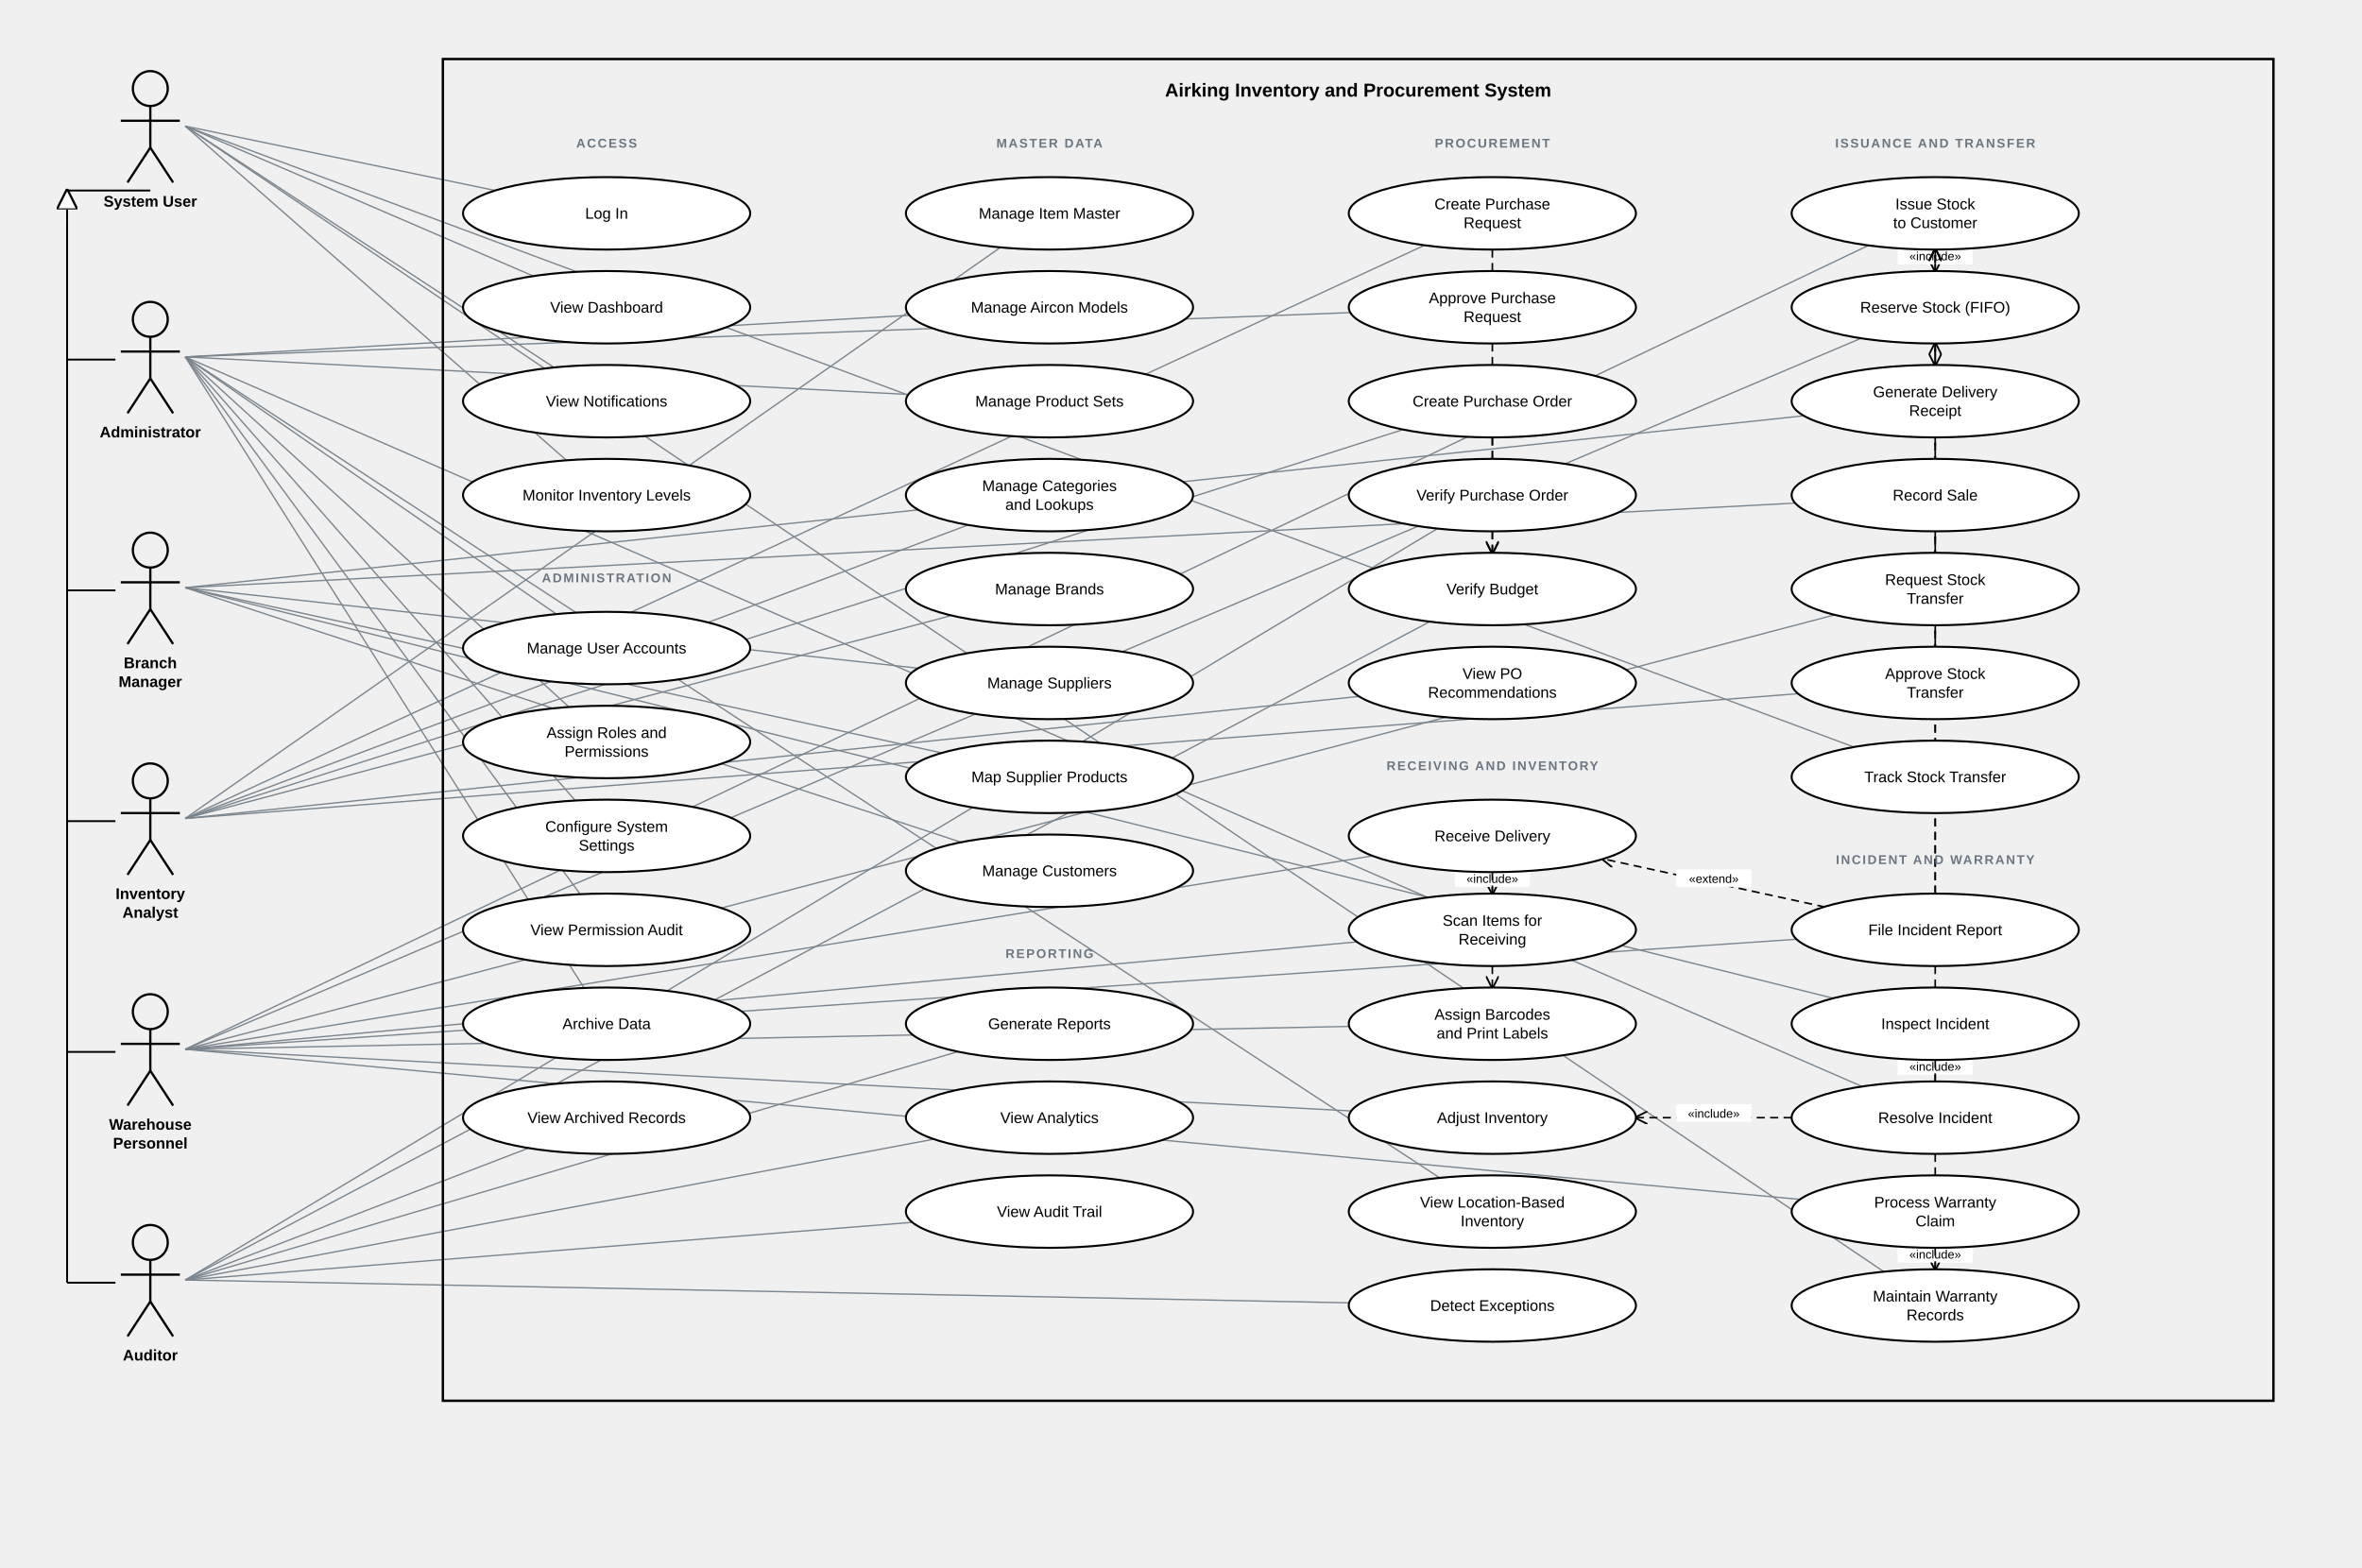
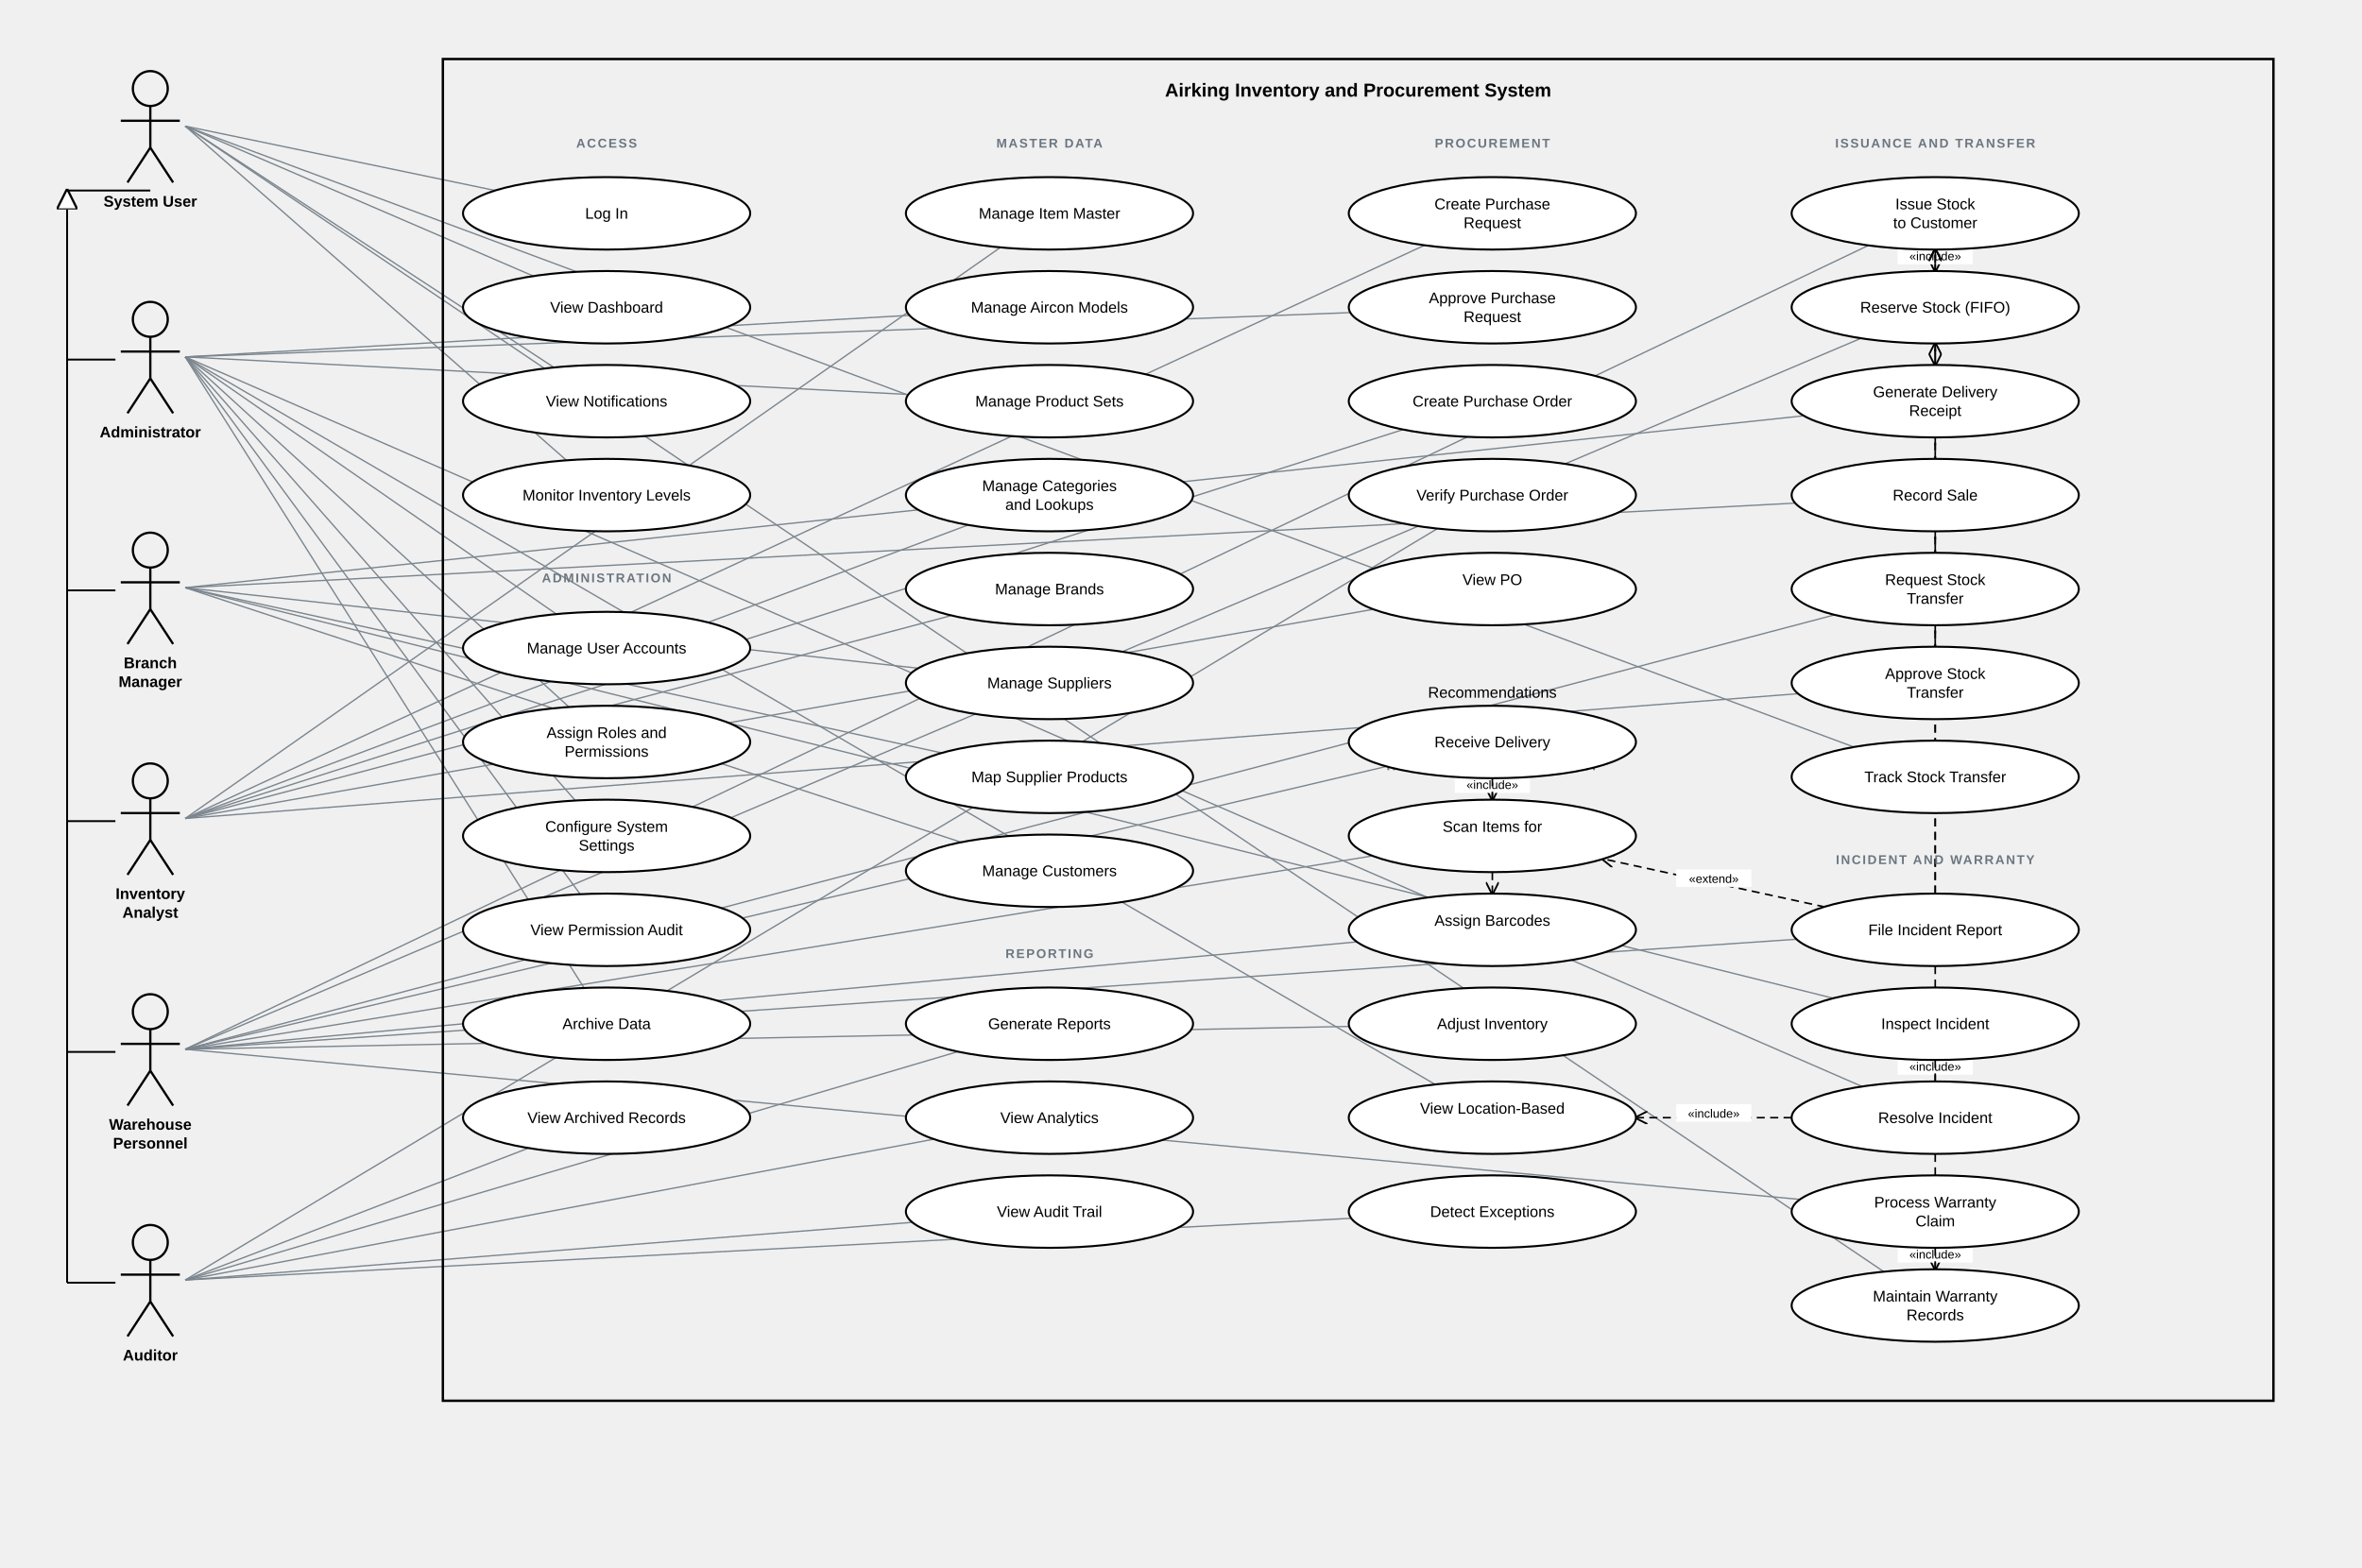
<svg xmlns="http://www.w3.org/2000/svg" width="1760" height="1168" viewBox="0 0 1760 1168" role="img" aria-label="UML use case diagram for the Airking Inventory and Procurement System">
  <style>
    svg { background:#ffffff; }
    .bnd { fill:none; stroke:#000; stroke-width:1.8; }
    .bt  { font-family:Arial,Helvetica,sans-serif; font-size:14px; font-weight:700; fill:#000; }
    .uc  { fill:#ffffff; stroke:#000; stroke-width:1.5; }
    .ut  { font-family:Arial,Helvetica,sans-serif; font-size:11.5px; fill:#000; }
    .ac  { fill:none; stroke:#000; stroke-width:1.7; }
    .an  { font-family:Arial,Helvetica,sans-serif; font-size:11.5px; font-weight:700; fill:#000; }
    .assoc { stroke:#7b858e; stroke-width:1; }
    .dep { stroke:#000; stroke-width:1.2; stroke-dasharray:6 4; fill:none; }
    .dl  { font-family:Arial,Helvetica,sans-serif; font-size:9px; fill:#000; }
    .lblbg { fill:#ffffff; stroke:none; }
    .gen { stroke:#000; stroke-width:1.4; fill:none; }
    .gc  { font-family:Arial,Helvetica,sans-serif; font-size:9.5px; font-weight:700;
           letter-spacing:.12em; fill:#6b7681; }
  </style>
  <defs>
    <marker id="open" viewBox="0 0 10 10" refX="9" refY="5" markerWidth="8" markerHeight="8" orient="auto-start-reverse">
      <path d="M0,0 L10,5 L0,10" fill="none" stroke="#000" stroke-width="1.4" />
    </marker>
    <marker id="tri" viewBox="0 0 12 12" refX="11" refY="6" markerWidth="11" markerHeight="11" orient="auto-start-reverse">
      <path d="M0,0 L12,6 L0,12 z" fill="#fff" stroke="#000" stroke-width="1.3" />
    </marker>
  </defs>
  <line class="assoc" x1="138" y1="94" x2="369" y2="142" />
  <line class="assoc" x1="138" y1="94" x2="398" y2="206" />
  <line class="assoc" x1="138" y1="94" x2="413" y2="274" />
  <line class="assoc" x1="138" y1="94" x2="422" y2="343" />
  <line class="assoc" x1="138" y1="266" x2="415" y2="458" />
  <line class="assoc" x1="138" y1="266" x2="424" y2="527" />
  <line class="assoc" x1="138" y1="266" x2="429" y2="597" />
  <line class="assoc" x1="138" y1="266" x2="432" y2="666" />
  <line class="assoc" x1="138" y1="266" x2="435" y2="736" />
  <line class="assoc" x1="138" y1="954" x2="393" y2="856" />
  <line class="assoc" x1="138" y1="610" x2="746" y2="184" />
  <line class="assoc" x1="138" y1="266" x2="678" y2="235" />
  <line class="assoc" x1="138" y1="266" x2="677" y2="294" />
  <line class="assoc" x1="138" y1="610" x2="722" y2="391" />
  <line class="assoc" x1="138" y1="610" x2="708" y2="459" />
  <line class="assoc" x1="138" y1="438" x2="684" y2="498" />
  <line class="assoc" x1="138" y1="438" x2="701" y2="561" />
  <line class="assoc" x1="138" y1="438" x2="717" y2="628" />
  <line class="assoc" x1="138" y1="954" x2="713" y2="784" />
  <line class="assoc" x1="138" y1="954" x2="696" y2="849" />
  <line class="assoc" x1="138" y1="954" x2="680" y2="911" />
  <line class="assoc" x1="138" y1="610" x2="1061" y2="183" />
  <line class="assoc" x1="138" y1="266" x2="1006" y2="233" />
  <line class="assoc" x1="138" y1="610" x2="1046" y2="320" />
  <line class="assoc" x1="138" y1="954" x2="1071" y2="394" />
-   <line class="assoc" x1="138" y1="954" x2="1066" y2="463" />
-   <line class="assoc" x1="138" y1="610" x2="1013" y2="519" />
+   <line class="assoc" x1="138" y1="610" x2="1024" y2="454" />
+   <line class="assoc" x1="138" y1="782" x2="1034" y2="571" />
  <line class="assoc" x1="138" y1="782" x2="1022" y2="638" />
  <line class="assoc" x1="138" y1="782" x2="1011" y2="702" />
  <line class="assoc" x1="138" y1="782" x2="1005" y2="765" />
-   <line class="assoc" x1="138" y1="782" x2="1007" y2="828" />
-   <line class="assoc" x1="138" y1="266" x2="1073" y2="878" />
-   <line class="assoc" x1="138" y1="954" x2="1005" y2="971" />
+   <line class="assoc" x1="138" y1="266" x2="1069" y2="808" />
+   <line class="assoc" x1="138" y1="954" x2="1007" y2="908" />
  <line class="assoc" x1="138" y1="782" x2="1392" y2="183" />
  <line class="assoc" x1="138" y1="782" x2="1387" y2="252" />
  <line class="assoc" x1="138" y1="438" x2="1343" y2="310" />
  <line class="assoc" x1="138" y1="438" x2="1337" y2="375" />
  <line class="assoc" x1="138" y1="782" x2="1368" y2="458" />
  <line class="assoc" x1="138" y1="610" x2="1340" y2="517" />
  <line class="assoc" x1="138" y1="94" x2="1382" y2="557" />
  <line class="assoc" x1="138" y1="782" x2="1339" y2="700" />
  <line class="assoc" x1="138" y1="438" x2="1366" y2="744" />
  <line class="assoc" x1="138" y1="266" x2="1388" y2="810" />
  <line class="assoc" x1="138" y1="782" x2="1342" y2="894" />
  <line class="assoc" x1="138" y1="94" x2="1404" y2="948" />
-   <line class="dep" x1="1112" y1="186" x2="1112" y2="412" marker-end="url(#open)" />
-   <rect class="lblbg" x="1084" y="289" width="56" height="13" />
-   <text class="dl" x="1112" y="299" text-anchor="middle">«include»</text>
-   <line class="dep" x1="1112" y1="326" x2="1112" y2="412" marker-end="url(#open)" />
-   <rect class="lblbg" x="1084" y="359" width="56" height="13" />
-   <text class="dl" x="1112" y="369" text-anchor="middle">«include»</text>
-   <line class="dep" x1="1112" y1="650" x2="1112" y2="666" marker-end="url(#open)" />
-   <rect class="lblbg" x="1084" y="648" width="56" height="13" />
-   <text class="dl" x="1112" y="658" text-anchor="middle">«include»</text>
-   <line class="dep" x1="1112" y1="650" x2="1112" y2="736" marker-end="url(#open)" />
-   <rect class="lblbg" x="1084" y="683" width="56" height="13" />
-   <text class="dl" x="1112" y="693" text-anchor="middle">«include»</text>
+   <line class="dep" x1="1112" y1="580" x2="1112" y2="596" marker-end="url(#open)" />
+   <rect class="lblbg" x="1084" y="578" width="56" height="13" />
+   <text class="dl" x="1112" y="588" text-anchor="middle">«include»</text>
+   <line class="dep" x1="1112" y1="580" x2="1112" y2="666" marker-end="url(#open)" />
+   <rect class="lblbg" x="1084" y="613" width="56" height="13" />
+   <text class="dl" x="1112" y="623" text-anchor="middle">«include»</text>
  <line class="dep" x1="1442" y1="186" x2="1442" y2="202" marker-end="url(#open)" />
  <rect class="lblbg" x="1414" y="184" width="56" height="13" />
  <text class="dl" x="1442" y="194" text-anchor="middle">«include»</text>
  <line class="dep" x1="1442" y1="186" x2="1442" y2="272" marker-end="url(#open)" />
  <rect class="lblbg" x="1414" y="219" width="56" height="13" />
  <text class="dl" x="1442" y="229" text-anchor="middle">«include»</text>
  <line class="dep" x1="1442" y1="482" x2="1442" y2="256" marker-end="url(#open)" />
  <rect class="lblbg" x="1414" y="359" width="56" height="13" />
  <text class="dl" x="1442" y="369" text-anchor="middle">«include»</text>
  <line class="dep" x1="1442" y1="930" x2="1442" y2="946" marker-end="url(#open)" />
  <rect class="lblbg" x="1414" y="928" width="56" height="13" />
  <text class="dl" x="1442" y="938" text-anchor="middle">«include»</text>
  <line class="dep" x1="1442" y1="806" x2="1442" y2="790" marker-end="url(#open)" />
  <rect class="lblbg" x="1414" y="788" width="56" height="13" />
  <text class="dl" x="1442" y="798" text-anchor="middle">«include»</text>
  <line class="dep" x1="1335" y1="833" x2="1219" y2="833" marker-end="url(#open)" />
  <rect class="lblbg" x="1249" y="823" width="56" height="13" />
  <text class="dl" x="1277" y="833" text-anchor="middle">«include»</text>
  <line class="dep" x1="1442" y1="666" x2="1442" y2="186" marker-end="url(#open)" />
  <rect class="lblbg" x="1414" y="416" width="56" height="13" />
  <text class="dl" x="1442" y="426" text-anchor="middle">«extend»</text>
  <line class="dep" x1="1360" y1="676" x2="1194" y2="640" marker-end="url(#open)" />
  <rect class="lblbg" x="1249" y="648" width="56" height="13" />
  <text class="dl" x="1277" y="658" text-anchor="middle">«extend»</text>
  <line class="dep" x1="1442" y1="946" x2="1442" y2="186" marker-end="url(#open)" />
  <rect class="lblbg" x="1414" y="556" width="56" height="13" />
  <text class="dl" x="1442" y="566" text-anchor="middle">«extend»</text>
  <rect class="bnd" x="330" y="44" width="1364" height="1000" />
  <text class="bt" x="1012" y="72" text-anchor="middle">Airking Inventory and Procurement System</text>
  <text class="gc" x="452" y="110" text-anchor="middle">ACCESS</text>
  <text class="gc" x="452" y="434" text-anchor="middle">ADMINISTRATION</text>
  <text class="gc" x="782" y="110" text-anchor="middle">MASTER DATA</text>
  <text class="gc" x="782" y="714" text-anchor="middle">REPORTING</text>
  <text class="gc" x="1112" y="110" text-anchor="middle">PROCUREMENT</text>
  <text class="gc" x="1112" y="574" text-anchor="middle">RECEIVING AND INVENTORY</text>
  <text class="gc" x="1442" y="110" text-anchor="middle">ISSUANCE AND TRANSFER</text>
  <text class="gc" x="1442" y="644" text-anchor="middle">INCIDENT AND WARRANTY</text>
  <ellipse class="uc" cx="452" cy="159" rx="107" ry="27" />
  <text class="ut" x="452" y="163" text-anchor="middle">Log In</text>
  <ellipse class="uc" cx="452" cy="229" rx="107" ry="27" />
  <text class="ut" x="452" y="233" text-anchor="middle">View Dashboard</text>
  <ellipse class="uc" cx="452" cy="299" rx="107" ry="27" />
  <text class="ut" x="452" y="303" text-anchor="middle">View Notifications</text>
  <ellipse class="uc" cx="452" cy="369" rx="107" ry="27" />
  <text class="ut" x="452" y="373" text-anchor="middle">Monitor Inventory Levels</text>
  <ellipse class="uc" cx="452" cy="483" rx="107" ry="27" />
  <text class="ut" x="452" y="487" text-anchor="middle">Manage User Accounts</text>
  <ellipse class="uc" cx="452" cy="553" rx="107" ry="27" />
  <text class="ut" x="452" y="550" text-anchor="middle">Assign Roles and</text>
  <text class="ut" x="452" y="564" text-anchor="middle">Permissions</text>
  <ellipse class="uc" cx="452" cy="623" rx="107" ry="27" />
  <text class="ut" x="452" y="620" text-anchor="middle">Configure System</text>
  <text class="ut" x="452" y="634" text-anchor="middle">Settings</text>
  <ellipse class="uc" cx="452" cy="693" rx="107" ry="27" />
  <text class="ut" x="452" y="697" text-anchor="middle">View Permission Audit</text>
  <ellipse class="uc" cx="452" cy="763" rx="107" ry="27" />
  <text class="ut" x="452" y="767" text-anchor="middle">Archive Data</text>
  <ellipse class="uc" cx="452" cy="833" rx="107" ry="27" />
  <text class="ut" x="452" y="837" text-anchor="middle">View Archived Records</text>
  <ellipse class="uc" cx="782" cy="159" rx="107" ry="27" />
  <text class="ut" x="782" y="163" text-anchor="middle">Manage Item Master</text>
  <ellipse class="uc" cx="782" cy="229" rx="107" ry="27" />
  <text class="ut" x="782" y="233" text-anchor="middle">Manage Aircon Models</text>
  <ellipse class="uc" cx="782" cy="299" rx="107" ry="27" />
  <text class="ut" x="782" y="303" text-anchor="middle">Manage Product Sets</text>
  <ellipse class="uc" cx="782" cy="369" rx="107" ry="27" />
  <text class="ut" x="782" y="366" text-anchor="middle">Manage Categories</text>
  <text class="ut" x="782" y="380" text-anchor="middle">and Lookups</text>
  <ellipse class="uc" cx="782" cy="439" rx="107" ry="27" />
  <text class="ut" x="782" y="443" text-anchor="middle">Manage Brands</text>
  <ellipse class="uc" cx="782" cy="509" rx="107" ry="27" />
  <text class="ut" x="782" y="513" text-anchor="middle">Manage Suppliers</text>
  <ellipse class="uc" cx="782" cy="579" rx="107" ry="27" />
  <text class="ut" x="782" y="583" text-anchor="middle">Map Supplier Products</text>
  <ellipse class="uc" cx="782" cy="649" rx="107" ry="27" />
  <text class="ut" x="782" y="653" text-anchor="middle">Manage Customers</text>
  <ellipse class="uc" cx="782" cy="763" rx="107" ry="27" />
  <text class="ut" x="782" y="767" text-anchor="middle">Generate Reports</text>
  <ellipse class="uc" cx="782" cy="833" rx="107" ry="27" />
  <text class="ut" x="782" y="837" text-anchor="middle">View Analytics</text>
  <ellipse class="uc" cx="782" cy="903" rx="107" ry="27" />
  <text class="ut" x="782" y="907" text-anchor="middle">View Audit Trail</text>
  <ellipse class="uc" cx="1112" cy="159" rx="107" ry="27" />
  <text class="ut" x="1112" y="156" text-anchor="middle">Create Purchase</text>
  <text class="ut" x="1112" y="170" text-anchor="middle">Request</text>
  <ellipse class="uc" cx="1112" cy="229" rx="107" ry="27" />
  <text class="ut" x="1112" y="226" text-anchor="middle">Approve Purchase</text>
  <text class="ut" x="1112" y="240" text-anchor="middle">Request</text>
  <ellipse class="uc" cx="1112" cy="299" rx="107" ry="27" />
  <text class="ut" x="1112" y="303" text-anchor="middle">Create Purchase Order</text>
  <ellipse class="uc" cx="1112" cy="369" rx="107" ry="27" />
  <text class="ut" x="1112" y="373" text-anchor="middle">Verify Purchase Order</text>
  <ellipse class="uc" cx="1112" cy="439" rx="107" ry="27" />
-   <text class="ut" x="1112" y="443" text-anchor="middle">Verify Budget</text>
-   <ellipse class="uc" cx="1112" cy="509" rx="107" ry="27" />
-   <text class="ut" x="1112" y="506" text-anchor="middle">View PO</text>
+   <text class="ut" x="1112" y="436" text-anchor="middle">View PO</text>
  <text class="ut" x="1112" y="520" text-anchor="middle">Recommendations</text>
+   <ellipse class="uc" cx="1112" cy="553" rx="107" ry="27" />
+   <text class="ut" x="1112" y="557" text-anchor="middle">Receive Delivery</text>
  <ellipse class="uc" cx="1112" cy="623" rx="107" ry="27" />
-   <text class="ut" x="1112" y="627" text-anchor="middle">Receive Delivery</text>
+   <text class="ut" x="1112" y="620" text-anchor="middle">Scan Items for</text>
+   <text class="ut" x="1112" y="704" text-anchor="middle">Receiving</text>
  <ellipse class="uc" cx="1112" cy="693" rx="107" ry="27" />
-   <text class="ut" x="1112" y="690" text-anchor="middle">Scan Items for</text>
-   <text class="ut" x="1112" y="704" text-anchor="middle">Receiving</text>
+   <text class="ut" x="1112" y="690" text-anchor="middle">Assign Barcodes</text>
+   <text class="ut" x="1112" y="774" text-anchor="middle">and Print Labels</text>
  <ellipse class="uc" cx="1112" cy="763" rx="107" ry="27" />
-   <text class="ut" x="1112" y="760" text-anchor="middle">Assign Barcodes</text>
-   <text class="ut" x="1112" y="774" text-anchor="middle">and Print Labels</text>
+   <text class="ut" x="1112" y="767" text-anchor="middle">Adjust Inventory</text>
  <ellipse class="uc" cx="1112" cy="833" rx="107" ry="27" />
-   <text class="ut" x="1112" y="837" text-anchor="middle">Adjust Inventory</text>
+   <text class="ut" x="1112" y="830" text-anchor="middle">View Location-Based</text>
+   <text class="ut" x="1112" y="914" text-anchor="middle">Inventory</text>
  <ellipse class="uc" cx="1112" cy="903" rx="107" ry="27" />
-   <text class="ut" x="1112" y="900" text-anchor="middle">View Location-Based</text>
-   <text class="ut" x="1112" y="914" text-anchor="middle">Inventory</text>
-   <ellipse class="uc" cx="1112" cy="973" rx="107" ry="27" />
-   <text class="ut" x="1112" y="977" text-anchor="middle">Detect Exceptions</text>
+   <text class="ut" x="1112" y="907" text-anchor="middle">Detect Exceptions</text>
  <ellipse class="uc" cx="1442" cy="159" rx="107" ry="27" />
  <text class="ut" x="1442" y="156" text-anchor="middle">Issue Stock</text>
  <text class="ut" x="1442" y="170" text-anchor="middle">to Customer</text>
  <ellipse class="uc" cx="1442" cy="229" rx="107" ry="27" />
  <text class="ut" x="1442" y="233" text-anchor="middle">Reserve Stock (FIFO)</text>
  <ellipse class="uc" cx="1442" cy="299" rx="107" ry="27" />
  <text class="ut" x="1442" y="296" text-anchor="middle">Generate Delivery</text>
  <text class="ut" x="1442" y="310" text-anchor="middle">Receipt</text>
  <ellipse class="uc" cx="1442" cy="369" rx="107" ry="27" />
  <text class="ut" x="1442" y="373" text-anchor="middle">Record Sale</text>
  <ellipse class="uc" cx="1442" cy="439" rx="107" ry="27" />
  <text class="ut" x="1442" y="436" text-anchor="middle">Request Stock</text>
  <text class="ut" x="1442" y="450" text-anchor="middle">Transfer</text>
  <ellipse class="uc" cx="1442" cy="509" rx="107" ry="27" />
  <text class="ut" x="1442" y="506" text-anchor="middle">Approve Stock</text>
  <text class="ut" x="1442" y="520" text-anchor="middle">Transfer</text>
  <ellipse class="uc" cx="1442" cy="579" rx="107" ry="27" />
  <text class="ut" x="1442" y="583" text-anchor="middle">Track Stock Transfer</text>
  <ellipse class="uc" cx="1442" cy="693" rx="107" ry="27" />
  <text class="ut" x="1442" y="697" text-anchor="middle">File Incident Report</text>
  <ellipse class="uc" cx="1442" cy="763" rx="107" ry="27" />
  <text class="ut" x="1442" y="767" text-anchor="middle">Inspect Incident</text>
  <ellipse class="uc" cx="1442" cy="833" rx="107" ry="27" />
  <text class="ut" x="1442" y="837" text-anchor="middle">Resolve Incident</text>
  <ellipse class="uc" cx="1442" cy="903" rx="107" ry="27" />
  <text class="ut" x="1442" y="900" text-anchor="middle">Process Warranty</text>
  <text class="ut" x="1442" y="914" text-anchor="middle">Claim</text>
  <ellipse class="uc" cx="1442" cy="973" rx="107" ry="27" />
  <text class="ut" x="1442" y="970" text-anchor="middle">Maintain Warranty</text>
  <text class="ut" x="1442" y="984" text-anchor="middle">Records</text>
  <line class="gen" x1="50" y1="164" x2="50" y2="956" />
  <line class="gen" x1="50" y1="268" x2="86" y2="268" />
  <line class="gen" x1="50" y1="440" x2="86" y2="440" />
  <line class="gen" x1="50" y1="612" x2="86" y2="612" />
  <line class="gen" x1="50" y1="784" x2="86" y2="784" />
  <line class="gen" x1="50" y1="956" x2="86" y2="956" />
  <line class="gen" x1="50" y1="164" x2="50" y2="142" marker-end="url(#tri)" />
  <line class="gen" x1="50" y1="142" x2="112" y2="142" />
  <circle class="ac" cx="112" cy="66" r="13" />
  <line class="ac" x1="112" y1="79" x2="112" y2="110" />
  <line class="ac" x1="90" y1="90" x2="134" y2="90" />
  <line class="ac" x1="112" y1="110" x2="95" y2="136" />
  <line class="ac" x1="112" y1="110" x2="129" y2="136" />
  <text class="an" x="112" y="154" text-anchor="middle">System User</text>
  <circle class="ac" cx="112" cy="238" r="13" />
  <line class="ac" x1="112" y1="251" x2="112" y2="282" />
  <line class="ac" x1="90" y1="262" x2="134" y2="262" />
  <line class="ac" x1="112" y1="282" x2="95" y2="308" />
  <line class="ac" x1="112" y1="282" x2="129" y2="308" />
  <text class="an" x="112" y="326" text-anchor="middle">Administrator</text>
  <circle class="ac" cx="112" cy="410" r="13" />
  <line class="ac" x1="112" y1="423" x2="112" y2="454" />
  <line class="ac" x1="90" y1="434" x2="134" y2="434" />
  <line class="ac" x1="112" y1="454" x2="95" y2="480" />
  <line class="ac" x1="112" y1="454" x2="129" y2="480" />
  <text class="an" x="112" y="498" text-anchor="middle">Branch</text>
  <text class="an" x="112" y="512" text-anchor="middle">Manager</text>
  <circle class="ac" cx="112" cy="582" r="13" />
  <line class="ac" x1="112" y1="595" x2="112" y2="626" />
  <line class="ac" x1="90" y1="606" x2="134" y2="606" />
  <line class="ac" x1="112" y1="626" x2="95" y2="652" />
  <line class="ac" x1="112" y1="626" x2="129" y2="652" />
  <text class="an" x="112" y="670" text-anchor="middle">Inventory</text>
  <text class="an" x="112" y="684" text-anchor="middle">Analyst</text>
  <circle class="ac" cx="112" cy="754" r="13" />
  <line class="ac" x1="112" y1="767" x2="112" y2="798" />
  <line class="ac" x1="90" y1="778" x2="134" y2="778" />
  <line class="ac" x1="112" y1="798" x2="95" y2="824" />
  <line class="ac" x1="112" y1="798" x2="129" y2="824" />
  <text class="an" x="112" y="842" text-anchor="middle">Warehouse</text>
  <text class="an" x="112" y="856" text-anchor="middle">Personnel</text>
  <circle class="ac" cx="112" cy="926" r="13" />
  <line class="ac" x1="112" y1="939" x2="112" y2="970" />
  <line class="ac" x1="90" y1="950" x2="134" y2="950" />
  <line class="ac" x1="112" y1="970" x2="95" y2="996" />
  <line class="ac" x1="112" y1="970" x2="129" y2="996" />
  <text class="an" x="112" y="1014" text-anchor="middle">Auditor</text>
</svg>
